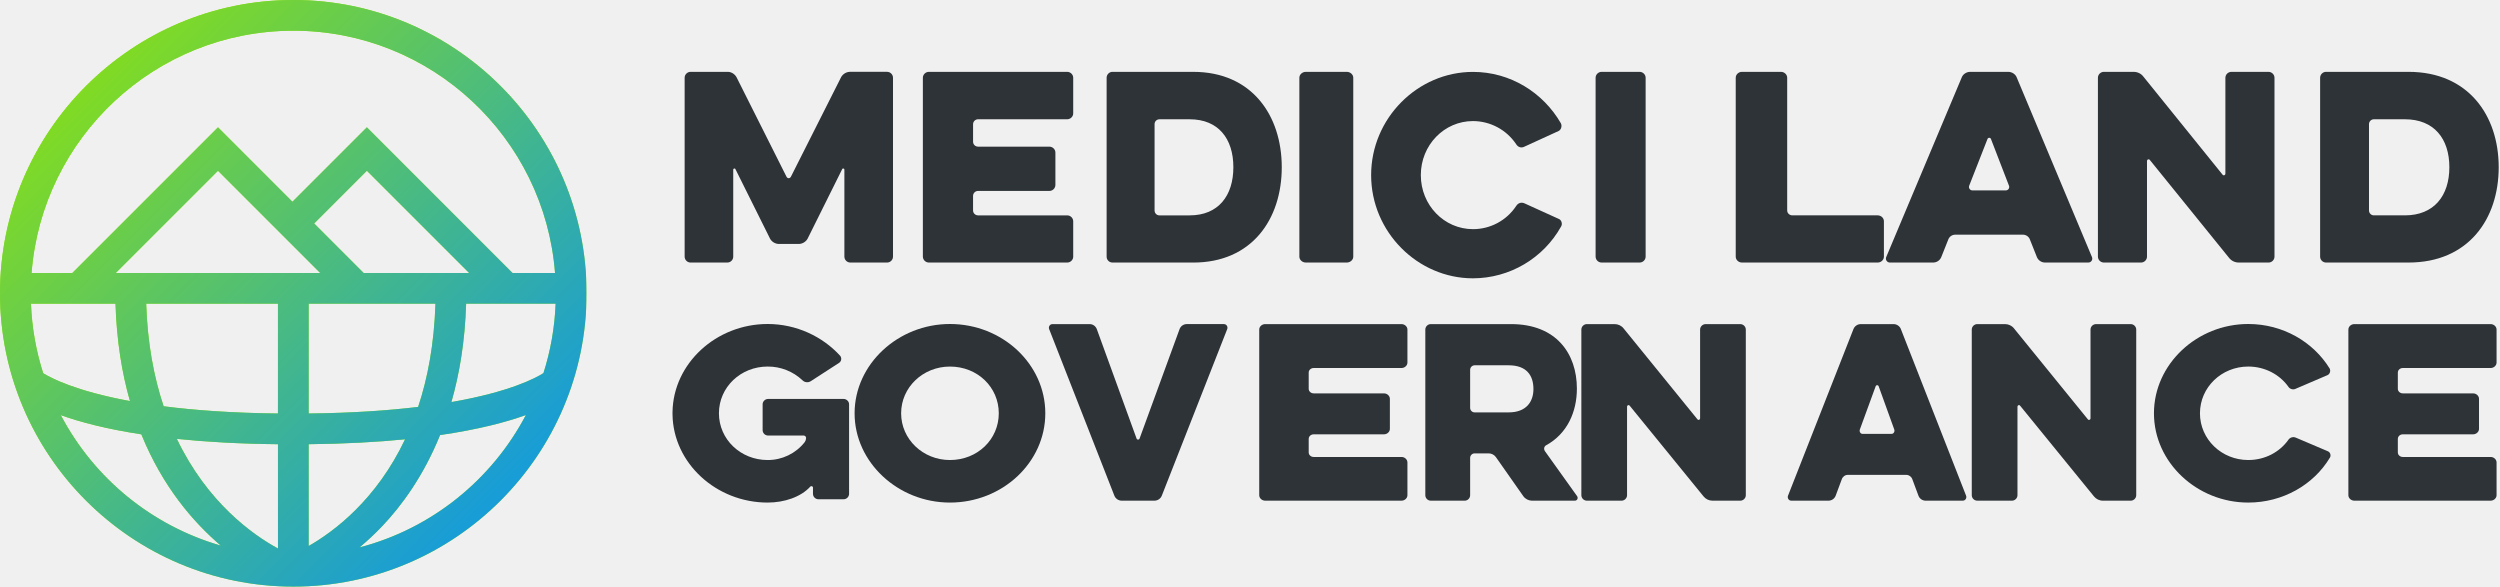
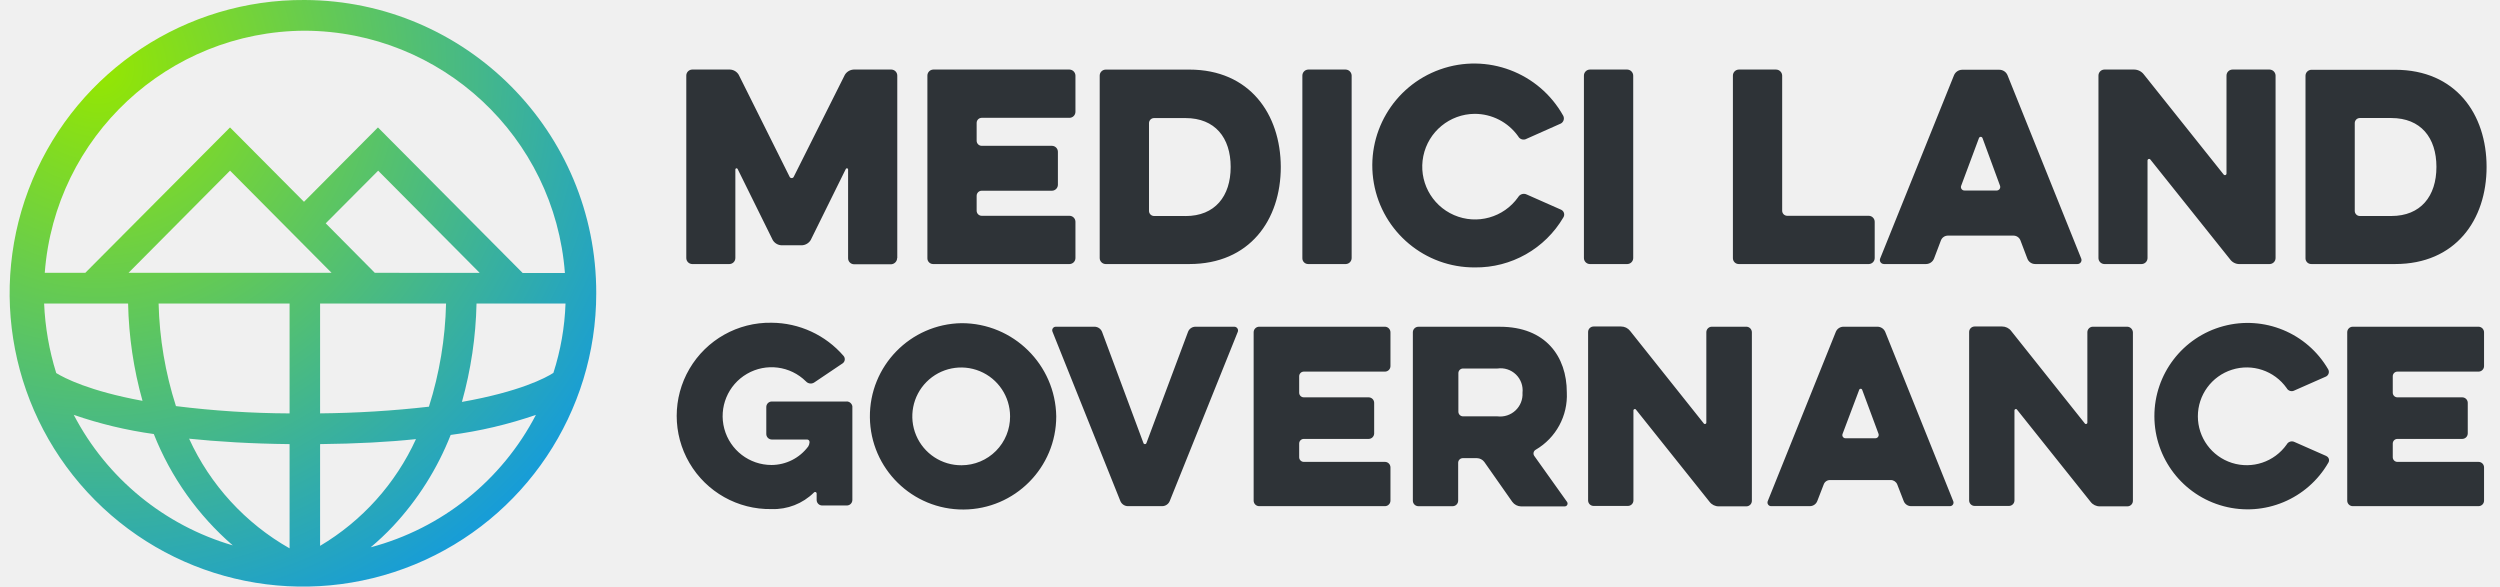
- <svg xmlns="http://www.w3.org/2000/svg" xmlns:xlink="http://www.w3.org/1999/xlink" width="179" height="42" viewBox="0 0 179 42">
+ <svg xmlns="http://www.w3.org/2000/svg" viewBox="0 0 254.128 60.275" width="179" height="42">
  <defs>
-     <path id="a" d="M25.742 39.195c5.169-1.348 9.475-4.848 11.91-9.478-1.395.502-3.379 1.032-6.143 1.434-1.18 2.914-2.738 5.048-4.157 6.538a19.264 19.264 0 0 1-1.61 1.506zM4.354 29.724a18.882 18.882 0 0 0 11.457 9.343c-1.982-1.688-4.176-4.238-5.69-7.968-2.568-.394-4.435-.896-5.767-1.375zM21.001 2.199c-9.878 0-17.995 7.658-18.74 17.346h2.918L15.608 9.116l5.33 5.33 5.33-5.33 10.43 10.43h3.042C38.994 9.855 30.877 2.198 21 2.198zM22.1 29.607c3.117-.034 5.705-.214 7.838-.471.689-2.07 1.149-4.518 1.241-7.392H22.1v7.863zm0 9.486c1.853-1.057 4.855-3.326 6.903-7.639-1.972.195-4.258.324-6.903.352v7.287zm-2.199-7.287c-2.794-.029-5.192-.17-7.239-.383 2.187 4.573 5.45 6.874 7.24 7.85v-7.467zm-9.434-10.062c.094 2.85.558 5.283 1.25 7.346 2.2.282 4.896.482 8.184.517v-7.863h-9.434zm12.46-2.199l-7.319-7.32-7.32 7.32h14.64zm3.11 0h7.552l-7.32-7.32-3.776 3.776 3.544 3.544zM2.218 21.744a18.68 18.68 0 0 0 .874 4.977c.586.365 2.37 1.289 6.213 1.996-.579-2.024-.955-4.34-1.036-6.973H2.218zm36.693 4.97c.504-1.577.804-3.245.872-4.97h-6.408c-.082 2.679-.472 5.016-1.055 7.045 4.17-.725 6.027-1.716 6.591-2.075zM21.001 0C32.579 0 42 9.42 42 21s-9.42 21-21 21S0 32.58 0 21 9.42 0 21 0z" />
-     <linearGradient id="b" x1="0%" x2="0%" y1="0%" y2="1600%">
-       <stop offset="0%" stop-color="#95E700" />
-       <stop offset="100%" stop-color="#0290FC" />
-     </linearGradient>
-     <path id="d" d="M25.742 39.195c5.169-1.348 9.475-4.848 11.91-9.478-1.395.502-3.379 1.032-6.143 1.434-1.18 2.914-2.738 5.048-4.157 6.538a19.264 19.264 0 0 1-1.61 1.506zM4.354 29.724a18.882 18.882 0 0 0 11.457 9.343c-1.982-1.688-4.176-4.238-5.69-7.968-2.568-.394-4.435-.896-5.767-1.375zM21.001 2.199c-9.878 0-17.995 7.658-18.74 17.346h2.918L15.608 9.116l5.33 5.33 5.33-5.33 10.43 10.43h3.042C38.994 9.855 30.877 2.198 21 2.198zM22.1 29.607c3.117-.034 5.705-.214 7.838-.471.689-2.07 1.149-4.518 1.241-7.392H22.1v7.863zm0 9.486c1.853-1.057 4.855-3.326 6.903-7.639-1.972.195-4.258.324-6.903.352v7.287zm-2.199-7.287c-2.794-.029-5.192-.17-7.239-.383 2.187 4.573 5.45 6.874 7.24 7.85v-7.467zm-9.434-10.062c.094 2.85.558 5.283 1.25 7.346 2.2.282 4.896.482 8.184.517v-7.863h-9.434zm12.46-2.199l-7.319-7.32-7.32 7.32h14.64zm3.11 0h7.552l-7.32-7.32-3.776 3.776 3.544 3.544zM2.218 21.744a18.68 18.68 0 0 0 .874 4.977c.586.365 2.37 1.289 6.213 1.996-.579-2.024-.955-4.34-1.036-6.973H2.218zm36.693 4.97c.504-1.577.804-3.245.872-4.97h-6.408c-.082 2.679-.472 5.016-1.055 7.045 4.17-.725 6.027-1.716 6.591-2.075zM21.001 0C32.579 0 42 9.42 42 21s-9.42 21-21 21S0 32.58 0 21 9.42 0 21 0z" />
-     <linearGradient id="e" x1="1.55%" x2="98.45%" y1="0%" y2="98.438%">
-       <stop offset="0%" stop-color="#95E700" />
-       <stop offset="100%" stop-color="#0290FC" />
-     </linearGradient>
-     <path id="g" d="M14.938 13.378c0 .229-.192.42-.419.42h-2.641a.426.426 0 0 1-.42-.42V7.147c0-.088-.122-.122-.158-.035l-2.482 4.989a.748.748 0 0 1-.613.367h-1.45a.745.745 0 0 1-.613-.367L3.658 7.112c-.035-.087-.158-.053-.158.035v6.231c0 .229-.191.42-.419.42H.44a.425.425 0 0 1-.42-.42V.565C.02.338.213.144.44.144h2.676c.245 0 .49.159.612.37l3.586 7.14c.069.14.244.14.315 0L11.23.513a.748.748 0 0 1 .613-.37h2.676c.227 0 .42.194.42.421v12.813z" />
-     <path id="i" d="M.508 13.798a.432.432 0 0 1-.431-.42V.564c0-.226.197-.42.431-.42h9.903c.234 0 .431.194.431.42V3.12c0 .228-.197.42-.43.42h-6.38a.356.356 0 0 0-.36.35v1.26c0 .194.161.35.36.35h5.103c.234 0 .432.194.432.42V8.25a.433.433 0 0 1-.432.421H4.031a.356.356 0 0 0-.36.349v1.05c0 .193.162.351.36.351h6.38a.43.43 0 0 1 .431.42v2.538c0 .228-.197.42-.43.42H.507z" />
-     <path id="k" d="M6.186 10.42c2.042 0 3.123-1.4 3.123-3.448 0-2.049-1.081-3.431-3.123-3.431H4.01a.347.347 0 0 0-.343.35v6.178c0 .194.153.352.343.352h2.177zM6.444.145c4.186 0 6.33 3.117 6.33 6.828 0 3.728-2.144 6.826-6.33 6.826H.646a.421.421 0 0 1-.412-.42V.565c0-.227.189-.421.412-.421h5.798z" />
-     <path id="m" d="M.497 13.798c-.25 0-.463-.192-.463-.42V.564c0-.226.212-.42.463-.42H3.43c.251 0 .464.194.464.42v12.814c0 .228-.213.42-.464.42H.497z" />
-     <path id="o" d="M13.77 11.225a7.243 7.243 0 0 1-6.304 3.703c-3.964 0-7.293-3.321-7.293-7.39 0-4.07 3.329-7.39 7.293-7.39 2.676 0 5.018 1.479 6.287 3.668.106.183.035.474-.159.565l-2.43 1.113c-.228.128-.476.055-.616-.182a3.727 3.727 0 0 0-3.082-1.643c-2.062 0-3.735 1.717-3.735 3.869 0 2.153 1.673 3.869 3.735 3.869a3.7 3.7 0 0 0 3.082-1.643c.14-.236.388-.31.615-.2l2.449 1.112c.194.074.281.366.158.549z" />
-     <path id="q" d="M3.397 13.798H.675a.431.431 0 0 1-.43-.42V.564c0-.226.197-.42.43-.42h2.722c.234 0 .43.194.43.42v12.814c0 .228-.196.42-.43.42z" />
-     <path id="s" d="M.722 13.798c-.24 0-.444-.192-.444-.42V.564c0-.226.203-.42.444-.42h2.795c.242 0 .446.194.446.42v9.506c0 .192.166.35.37.35h6.111c.242 0 .444.192.444.42v2.538c0 .228-.202.42-.444.42H.722z" />
-     <path id="u" d="M5.993 8.301a.248.248 0 0 0 .236.333h2.38a.248.248 0 0 0 .236-.333l-1.29-3.343c-.035-.122-.217-.122-.253 0l-1.31 3.343zm-5.67 5.497a.283.283 0 0 1-.273-.385L5.466.529c.091-.227.344-.385.598-.385h2.727c.254 0 .508.158.6.385l5.397 12.884a.283.283 0 0 1-.272.385h-3.09a.631.631 0 0 1-.582-.385l-.508-1.278a.532.532 0 0 0-.49-.332H4.992a.532.532 0 0 0-.49.332l-.508 1.278a.63.63 0 0 1-.581.385H.323z" />
-     <path id="w" d="M10.292 13.798a.872.872 0 0 1-.688-.332L3.937 6.464c-.071-.106-.212-.052-.212.069v6.845c0 .228-.195.42-.424.42H.634a.428.428 0 0 1-.423-.42V.564c0-.226.194-.42.423-.42h2.137c.265 0 .53.122.688.332l5.669 7.02c.07.105.21.054.21-.07V.565a.43.43 0 0 1 .425-.42h2.667c.229 0 .423.194.423.42v12.814c0 .228-.194.42-.423.42h-2.138z" />
-     <path id="y" d="M3.62 3.89v6.18c0 .192.156.35.35.35h2.22c2.082 0 3.184-1.401 3.184-3.448 0-2.048-1.102-3.432-3.184-3.432H3.97a.35.35 0 0 0-.35.35zM.54 13.798a.425.425 0 0 1-.419-.42V.565c0-.227.193-.421.42-.421h5.912c4.268 0 6.454 3.116 6.454 6.828 0 3.728-2.186 6.826-6.454 6.826H.541z" />
-     <path id="A" d="M.152 6.68v-.178C.203 3.023 3.277.198 6.965.198c2.059 0 3.935.9 5.187 2.273a.346.346 0 0 1-.067.506l-2.024 1.31a.475.475 0 0 1-.61-.064 3.597 3.597 0 0 0-2.486-.978c-1.941 0-3.489 1.483-3.489 3.346s1.548 3.347 3.49 3.347a3.36 3.36 0 0 0 2.65-1.279.53.53 0 0 0 .098-.268v-.047c0-.079-.081-.16-.164-.16H6.999a.391.391 0 0 1-.395-.378V5.944c0-.205.181-.38.395-.38h5.4c.213 0 .395.175.395.38v6.425a.393.393 0 0 1-.396.378h-1.795a.392.392 0 0 1-.394-.378v-.459c0-.094-.132-.141-.197-.062-.676.741-1.86 1.136-3.047 1.136-3.688 0-6.762-2.825-6.813-6.303z" />
-     <path id="C" d="M7.016 9.938c1.98 0 3.497-1.484 3.497-3.346 0-1.864-1.517-3.346-3.497-3.346-1.929 0-3.495 1.482-3.495 3.346 0 1.862 1.566 3.346 3.495 3.346zm0-9.74c3.76 0 6.828 2.873 6.828 6.394 0 3.52-3.068 6.392-6.828 6.392-3.71 0-6.827-2.873-6.827-6.392C.19 3.072 3.306.198 7.016.198z" />
-     <path id="E" d="M12.633.206c.189 0 .299.194.236.357L8.185 12.491a.57.57 0 0 1-.52.357H5.307a.568.568 0 0 1-.518-.357L.119.563C.055.4.167.206.355.206h2.672c.22 0 .425.147.504.357l2.845 7.83c.031.111.189.111.22 0L9.458.562a.548.548 0 0 1 .504-.357h2.672z" />
-     <path id="G" d="M10.347.206c.23 0 .425.179.425.39V2.96c0 .21-.194.39-.425.39H4.058c-.195 0-.355.146-.355.324V4.84c0 .178.16.325.355.325H9.09c.23 0 .425.179.425.39V7.71c0 .21-.195.388-.425.388H4.058c-.195 0-.355.146-.355.325v.971c0 .18.16.325.355.325h6.29c.23 0 .424.179.424.39v2.349c0 .21-.194.39-.425.39H.587c-.23 0-.426-.18-.426-.39V.595c0-.21.196-.389.425-.389h9.761z" />
-     <path id="I" d="M6.02 6.527c1.29 0 1.774-.794 1.774-1.67 0-.972-.485-1.702-1.774-1.702H3.585a.325.325 0 0 0-.323.326v2.722c0 .178.145.324.323.324H6.02zM8.615 9.3l2.306 3.225c.097.145 0 .324-.16.324H7.68a.777.777 0 0 1-.612-.324L5.1 9.72a.645.645 0 0 0-.515-.259h-1a.323.323 0 0 0-.323.324v2.674c0 .21-.177.39-.388.39H.44a.394.394 0 0 1-.387-.39V.595C.053.385.23.206.44.206h5.756c3.226 0 4.709 2.107 4.709 4.62 0 1.669-.693 3.225-2.192 4.05-.162.082-.194.277-.098.423z" />
-     <path id="K" d="M11.605.206c.214 0 .395.179.395.39v11.863c0 .21-.181.39-.395.39h-1.99a.817.817 0 0 1-.642-.308l-5.28-6.484c-.065-.097-.196-.048-.196.065v6.337c0 .21-.182.39-.396.39H.62a.398.398 0 0 1-.395-.39V.595c0-.21.181-.389.395-.389h1.99c.245 0 .492.114.64.309l5.28 6.5c.066.095.197.048.197-.066V.595c0-.21.182-.389.396-.389h2.483z" />
-     <path id="M" d="M7.426 8.067c.158 0 .253-.162.206-.308L6.515 4.664a.114.114 0 0 0-.22 0L5.163 7.759c-.048.146.047.308.204.308h2.06zM8.103.563l4.669 11.928c.063.163-.047.357-.235.357H9.864a.547.547 0 0 1-.503-.357l-.44-1.182a.46.46 0 0 0-.425-.308H4.298c-.189 0-.361.13-.424.308l-.44 1.182a.55.55 0 0 1-.503.357H.258c-.19 0-.3-.194-.236-.357L4.707.563a.567.567 0 0 1 .52-.357h2.357c.22 0 .44.146.52.357z" />
-     <path id="O" d="M11.56.206c.213 0 .394.179.394.39v11.863c0 .21-.18.39-.394.39H9.57a.818.818 0 0 1-.643-.308l-5.28-6.484c-.065-.097-.196-.048-.196.065v6.337c0 .21-.182.39-.396.39H.573a.398.398 0 0 1-.395-.39V.595c0-.21.181-.389.395-.389h1.99c.245 0 .492.114.64.309l5.28 6.5c.066.095.198.048.198-.066V.595c0-.21.181-.389.395-.389h2.484z" />
-     <path id="Q" d="M12.665 9.306c.18.063.262.316.148.474-1.158 1.926-3.36 3.204-5.838 3.204-3.67 0-6.752-2.872-6.752-6.392C.223 3.071 3.305.198 6.975.198c2.478 0 4.646 1.278 5.82 3.174.1.156.033.41-.146.488l-2.25.963a.419.419 0 0 1-.57-.158c-.62-.852-1.664-1.42-2.854-1.42-1.908 0-3.458 1.483-3.458 3.347 0 1.861 1.55 3.345 3.458 3.345 1.206 0 2.233-.568 2.854-1.42a.439.439 0 0 1 .57-.174l2.266.963z" />
-     <path id="S" d="M10.33.206c.23 0 .424.179.424.39V2.96c0 .21-.194.39-.425.39H4.04c-.195 0-.355.146-.355.324V4.84c0 .178.16.325.355.325h5.032c.23 0 .425.179.425.39V7.71c0 .21-.196.388-.425.388H4.04c-.195 0-.355.146-.355.325v.971c0 .18.16.325.355.325h6.29c.23 0 .424.179.424.39v2.349c0 .21-.194.39-.425.39H.57c-.231 0-.426-.18-.426-.39V.595c0-.21.195-.389.425-.389h9.761z" />
+     <radialGradient id="a" cx=".15" cy=".115" r="1.204" gradientUnits="objectBoundingBox">
+       <stop offset="0" stop-color="#95e700" />
+       <stop offset="1" stop-color="#008fff" />
+     </radialGradient>
+     <style>
+       .b{fill-rule:evenodd;fill:#2e3337}
+     </style>
  </defs>
-   <g fill="none" fill-rule="evenodd">
-     <g>
-       <mask id="c" fill="#fff">
-         <use xlink:href="#a" />
-       </mask>
-       <path fill="url(#b)" fill-rule="nonzero" d="M0 42.667h42V0H0z" mask="url(#c)" />
-     </g>
-     <g>
-       <mask id="f" fill="#fff">
-         <use xlink:href="#d" />
-       </mask>
-       <path fill="url(#e)" fill-rule="nonzero" d="M0 42.667h42V0H0z" mask="url(#f)" />
-     </g>
-     <g transform="translate(49 5)">
-       <mask id="h" fill="#fff">
-         <use xlink:href="#g" />
-       </mask>
-       <path fill="#2E3337" fill-rule="nonzero" d="M-3.222 17.05H18.18V-3.108H-3.222z" mask="url(#h)" />
-     </g>
-     <g transform="translate(66 5)">
-       <mask id="j" fill="#fff">
-         <use xlink:href="#i" />
-       </mask>
-       <path fill="#2E3337" fill-rule="nonzero" d="M-3.288 17.05h17.495V-3.108H-3.288z" mask="url(#j)" />
-     </g>
-     <g transform="translate(79 5)">
-       <mask id="l" fill="#fff">
-         <use xlink:href="#k" />
-       </mask>
-       <path fill="#2E3337" fill-rule="nonzero" d="M-2.9 17.05h18.809V-3.108h-18.81z" mask="url(#l)" />
-     </g>
-     <g transform="translate(93 5)">
-       <mask id="n" fill="#fff">
-         <use xlink:href="#m" />
-       </mask>
-       <path fill="#2E3337" fill-rule="nonzero" d="M-3.824 17.05H7.75V-3.108H-3.824z" mask="url(#n)" />
-     </g>
-     <g transform="translate(98 5)">
-       <mask id="p" fill="#fff">
-         <use xlink:href="#o" />
-       </mask>
-       <path fill="#2E3337" fill-rule="nonzero" d="M-3.078 18.287h20.156V-3.21H-3.078z" mask="url(#p)" />
-     </g>
-     <g transform="translate(114 5)">
-       <mask id="r" fill="#fff">
-         <use xlink:href="#q" />
-       </mask>
-       <path fill="#2E3337" fill-rule="nonzero" d="M-3.338 17.05H7.41V-3.108H-3.338z" mask="url(#r)" />
-     </g>
-     <g transform="translate(124 5)">
-       <mask id="t" fill="#fff">
-         <use xlink:href="#s" />
-       </mask>
-       <path fill="#2E3337" fill-rule="nonzero" d="M-3.26 17.05h17.685V-3.108H-3.26z" mask="url(#t)" />
-     </g>
-     <g transform="translate(135 5)">
-       <mask id="v" fill="#fff">
-         <use xlink:href="#u" />
-       </mask>
-       <path fill="#2E3337" fill-rule="nonzero" d="M-3.33 17.05h21.498V-3.108H-3.33z" mask="url(#v)" />
-     </g>
-     <g transform="translate(150 5)">
-       <mask id="x" fill="#fff">
-         <use xlink:href="#w" />
-       </mask>
-       <path fill="#2E3337" fill-rule="nonzero" d="M-3.116 17.05h19.295V-3.108H-3.116z" mask="url(#x)" />
-     </g>
-     <g transform="translate(166 5)">
-       <mask id="z" fill="#fff">
-         <use xlink:href="#y" />
-       </mask>
-       <path fill="#2E3337" fill-rule="nonzero" d="M-3.075 17.05h19.178V-3.108H-3.075z" mask="url(#z)" />
-     </g>
-     <g transform="translate(48 23)">
-       <mask id="B" fill="#fff">
-         <use xlink:href="#A" />
-       </mask>
-       <path fill="#2E3337" fill-rule="nonzero" d="M-3.175 16.18H16.12V-2.998H-3.175z" mask="url(#B)" />
-     </g>
-     <g transform="translate(61 23)">
-       <mask id="D" fill="#fff">
-         <use xlink:href="#C" />
-       </mask>
-       <path fill="#2E3337" fill-rule="nonzero" d="M-3.062 16.18h20.157V-2.998H-3.062z" mask="url(#D)" />
-     </g>
-     <g transform="translate(75 23)">
-       <mask id="F" fill="#fff">
-         <use xlink:href="#E" />
-       </mask>
-       <path fill="#2E3337" fill-rule="nonzero" d="M-3.095 16.175h19.178V-3.12H-3.095z" mask="url(#F)" />
-     </g>
-     <g transform="translate(90 23)">
-       <mask id="H" fill="#fff">
-         <use xlink:href="#G" />
-       </mask>
-       <path fill="#2E3337" fill-rule="nonzero" d="M-3.376 16.175H14.31V-3.12H-3.376z" mask="url(#H)" />
-     </g>
-     <g transform="translate(102 23)">
-       <mask id="J" fill="#fff">
-         <use xlink:href="#I" />
-       </mask>
-       <path fill="#2E3337" fill-rule="nonzero" d="M-3.155 16.175h17.322V-3.12H-3.155z" mask="url(#J)" />
-     </g>
-     <g transform="translate(113 23)">
-       <mask id="L" fill="#fff">
-         <use xlink:href="#K" />
-       </mask>
-       <path fill="#2E3337" fill-rule="nonzero" d="M-3.048 16.175h18.32V-3.12h-18.32z" mask="url(#L)" />
-     </g>
-     <g transform="translate(128 23)">
-       <mask id="N" fill="#fff">
-         <use xlink:href="#M" />
-       </mask>
-       <path fill="#2E3337" fill-rule="nonzero" d="M-3.192 16.175h19.178V-3.12H-3.192z" mask="url(#N)" />
-     </g>
-     <g transform="translate(141 23)">
-       <mask id="P" fill="#fff">
-         <use xlink:href="#O" />
-       </mask>
-       <path fill="#2E3337" fill-rule="nonzero" d="M-3.093 16.175h18.319V-3.12h-18.32z" mask="url(#P)" />
-     </g>
-     <g transform="translate(154 23)">
-       <mask id="R" fill="#fff">
-         <use xlink:href="#Q" />
-       </mask>
-       <path fill="#2E3337" fill-rule="nonzero" d="M-3.104 16.18h19.296V-2.998H-3.104z" mask="url(#R)" />
-     </g>
-     <g transform="translate(168 23)">
-       <mask id="T" fill="#fff">
-         <use xlink:href="#S" />
-       </mask>
-       <path fill="#2E3337" fill-rule="nonzero" d="M-3.394 16.175h17.685V-3.12H-3.394z" mask="url(#T)" />
-     </g>
-   </g>
+   <path fill="url(#a)" fill-rule="evenodd" d="M79.106 67.639a26.432 26.432 0 002.3-2.168 29.689 29.689 0 005.924-9.38 44.466 44.466 0 008.758-2.061 26.917 26.917 0 01-16.982 13.609zM48.6 54.03A43.547 43.547 0 0056.825 56a29.479 29.479 0 008.114 11.441A26.949 26.949 0 0148.6 54.03zm23.744-39.475a26.923 26.923 0 0126.724 24.9h-4.336L79.857 24.494l-7.6 7.642-7.6-7.642-14.873 14.94H45.62a26.9 26.9 0 0126.724-24.879zm1.567 39.325V42.589h12.944a37.925 37.925 0 01-1.76 10.6 107.711 107.711 0 01-11.183.687zm0 13.609V57.035c3.778-.043 7.041-.215 9.853-.515a24.666 24.666 0 01-9.853 10.969zm-3.134-10.454v10.711a24.815 24.815 0 01-10.325-11.269c2.919.3 6.332.515 10.325.558zM57.318 42.589h13.459V53.88a97.647 97.647 0 01-11.677-.751 37.534 37.534 0 01-1.782-10.539zm17.773-3.155H54.227l10.432-10.5zm4.443 0l-5.044-5.087 5.388-5.409 10.432 10.5zm-33.98 3.155h8.629a40.09 40.09 0 001.481 10c-5.474-1.009-8.028-2.34-8.865-2.855a28.014 28.014 0 01-1.245-7.148zm52.332 7.126c-.794.515-3.456 1.932-9.4 2.984a40.629 40.629 0 001.5-10.11h9.144a26.112 26.112 0 01-1.245 7.126zM72.344 11.4a30.138 30.138 0 1029.944 30.137A30.08 30.08 0 0072.344 11.4z" transform="translate(-42.4 -11.4)" />
+   <path d="M90.82 26.51V7.77a.619.619 0 00-.6-.622h-3.885a1.125 1.125 0 00-.9.537l-5.24 10.453a.238.238 0 01-.451 0L74.528 7.684a1.1 1.1 0 00-.9-.537H69.74a.619.619 0 00-.6.622V26.51a.619.619 0 00.6.622h3.842a.619.619 0 00.6-.622v-9.1a.122.122 0 01.236-.043l3.606 7.3a1.1 1.1 0 00.9.537h2.1a1.125 1.125 0 00.9-.537l3.606-7.3a.122.122 0 01.236.043v9.123a.619.619 0 00.6.622h3.842a.654.654 0 00.6-.644M94.49 27.132h14.038a.619.619 0 00.6-.622v-3.714a.619.619 0 00-.6-.622h-9.037a.522.522 0 01-.515-.515v-1.546a.522.522 0 01.515-.515h7.234a.619.619 0 00.6-.622v-3.37a.619.619 0 00-.6-.622h-7.234a.522.522 0 01-.515-.515v-1.847a.522.522 0 01.515-.515h9.037a.619.619 0 00.6-.622V7.77a.634.634 0 00-.6-.622H94.515a.619.619 0 00-.6.622v18.74a.588.588 0 00.58.622M120.442 22.195h-3.241a.522.522 0 01-.515-.515v-9.032a.522.522 0 01.515-.515h3.241c3.027 0 4.636 2.018 4.636 5.023s-1.61 5.044-4.636 5.044m.386-15.047h-8.608a.619.619 0 00-.6.622V26.51a.619.619 0 00.6.622h8.608c6.2 0 9.4-4.529 9.4-9.981-.021-5.431-3.2-10-9.4-10M133.045 27.132h3.864a.619.619 0 00.6-.622V7.77a.634.634 0 00-.6-.622h-3.864a.619.619 0 00-.6.622v18.74a.592.592 0 00.6.622M159.273 22.324a.547.547 0 00-.236-.773l-3.542-1.567a.673.673 0 00-.88.279 5.426 5.426 0 11-4.465-8.565 5.476 5.476 0 014.465 2.3.628.628 0 00.88.258l3.52-1.567a.6.6 0 00.236-.794 10.475 10.475 0 10-9.08 15.584 10.4 10.4 0 009.1-5.152M165.841 27.132a.619.619 0 00.6-.622V7.77a.633.633 0 00-.6-.622h-3.865a.619.619 0 00-.6.622v18.74a.619.619 0 00.6.622zM177.285 27.132h13.37a.619.619 0 00.6-.622v-3.714a.619.619 0 00-.6-.622h-8.393a.522.522 0 01-.515-.515V7.77a.637.637 0 00-.623-.622h-3.839a.619.619 0 00-.6.622v18.74a.6.6 0 00.6.622M200.142 19.082l1.825-4.894a.194.194 0 01.365 0l1.8 4.894a.365.365 0 01-.322.494h-3.327a.359.359 0 01-.343-.494m-7.942 8.049h4.336a.891.891 0 00.816-.558l.708-1.867a.767.767 0 01.687-.494h6.8a.766.766 0 01.687.494l.708 1.867a.859.859 0 00.816.558h4.336a.409.409 0 00.386-.558l-7.577-18.847a.91.91 0 00-.837-.558h-3.821a.921.921 0 00-.837.558l-7.593 18.843a.409.409 0 00.386.558M228.755 27.132h3.091a.619.619 0 00.6-.622V7.77a.634.634 0 00-.6-.622h-3.842a.619.619 0 00-.6.622v10.046a.164.164 0 01-.3.107l-8.2-10.282a1.272 1.272 0 00-.987-.494h-3.07a.619.619 0 00-.6.622V26.51a.619.619 0 00.6.622h3.842a.619.619 0 00.6-.622v-10a.164.164 0 01.3-.107l8.178 10.239a1.182 1.182 0 00.987.494M240.583 12.643a.522.522 0 01.515-.515h3.241c3.027 0 4.636 2.018 4.636 5.023s-1.61 5.044-4.636 5.044h-3.241a.522.522 0 01-.515-.515zm-4.462 14.489h8.608c6.2 0 9.4-4.529 9.4-9.981 0-5.431-3.177-9.981-9.4-9.981h-8.608a.619.619 0 00-.6.622v18.739a.587.587 0 00.6.6zM85.625 41.256h-7.706a.568.568 0 00-.558.558v2.79a.568.568 0 00.558.558h3.649a.254.254 0 01.236.236v.064a.912.912 0 01-.129.408 4.726 4.726 0 01-3.778 1.91 5.023 5.023 0 113.542-8.586.66.66 0 00.88.086l2.9-1.953a.521.521 0 00.086-.751 9.844 9.844 0 00-7.406-3.413 9.575 9.575 0 100 19.147 5.9 5.9 0 004.357-1.7.156.156 0 01.279.086v.687a.568.568 0 00.558.558h2.554a.568.568 0 00.558-.558v-9.638a.6.6 0 00-.579-.494M97.431 47.807a5.023 5.023 0 114.98-5.023 4.993 4.993 0 01-4.98 5.023m0-14.6a9.575 9.575 0 109.724 9.574 9.726 9.726 0 00-9.724-9.574M125.444 33.572h-3.992a.818.818 0 00-.751.515l-4.272 11.42a.165.165 0 01-.322 0l-4.25-11.42a.842.842 0 00-.751-.515h-3.992a.367.367 0 00-.343.515l6.976 17.408a.848.848 0 00.773.515h3.52a.848.848 0 00.773-.515l7-17.408a.387.387 0 00-.365-.515M140.939 33.572h-12.942a.568.568 0 00-.558.558v17.322a.568.568 0 00.558.558h12.942a.568.568 0 00.558-.558v-3.434a.568.568 0 00-.558-.558h-8.35a.476.476 0 01-.472-.472v-1.416a.476.476 0 01.472-.472h6.676a.568.568 0 00.558-.558v-3.155a.568.568 0 00-.558-.558h-6.676a.476.476 0 01-.472-.472v-1.7a.476.476 0 01.472-.472h8.35a.568.568 0 00.558-.558v-3.455a.578.578 0 00-.558-.6M152.49 42.781h-3.542a.476.476 0 01-.472-.472v-3.971a.476.476 0 01.472-.472h3.542a2.265 2.265 0 012.576 2.49 2.3 2.3 0 01-2.576 2.426zm3.778 4.057a.435.435 0 01.15-.622 6.461 6.461 0 003.2-5.9c0-3.671-2.168-6.74-6.869-6.74h-8.393a.568.568 0 00-.558.558v17.322a.568.568 0 00.558.558h3.54a.568.568 0 00.558-.558v-3.907a.476.476 0 01.472-.472h1.46a.967.967 0 01.751.386l2.876 4.1a1.149 1.149 0 00.9.472h4.486a.293.293 0 00.236-.472zM178.054 33.571h-3.542a.568.568 0 00-.558.558v9.273a.148.148 0 01-.279.086L166.119 34a1.17 1.17 0 00-.923-.451h-2.833a.568.568 0 00-.558.558v17.322a.568.568 0 00.558.558h3.542a.568.568 0 00.558-.558v-9.23a.148.148 0 01.279-.086l7.556 9.466a1.17 1.17 0 00.923.451h2.855a.568.568 0 00.558-.558V34.15a.577.577 0 00-.58-.58M191.321 45.034h-3.067a.325.325 0 01-.3-.451l1.7-4.508a.165.165 0 01.322 0l1.674 4.508a.346.346 0 01-.322.451zm1.009-10.947a.872.872 0 00-.773-.515h-3.52a.848.848 0 00-.773.515l-7 17.408a.375.375 0 00.343.515h3.993a.818.818 0 00.751-.515l.665-1.717a.679.679 0 01.644-.451h6.268a.724.724 0 01.644.451l.665 1.717a.818.818 0 00.751.515h3.993a.367.367 0 00.343-.515zM217.207 33.571h-3.542a.568.568 0 00-.558.558v9.273a.148.148 0 01-.279.086L205.272 34a1.17 1.17 0 00-.923-.451h-2.833a.568.568 0 00-.558.558v17.322a.568.568 0 00.558.558h3.542a.568.568 0 00.558-.558v-9.23a.148.148 0 01.279-.086l7.556 9.466a1.17 1.17 0 00.923.451h2.855a.568.568 0 00.558-.558V34.15a.606.606 0 00-.58-.58M237.664 46.858l-3.263-1.438a.608.608 0 00-.816.258 5.023 5.023 0 110-5.8.588.588 0 00.816.236l3.239-1.429a.532.532 0 00.215-.73 9.577 9.577 0 10.021 9.574.466.466 0 00-.215-.665M253.31 33.572h-12.943a.568.568 0 00-.558.558v17.322a.568.568 0 00.558.558h12.943a.568.568 0 00.558-.558v-3.434a.568.568 0 00-.558-.558h-8.35a.476.476 0 01-.472-.472v-1.416a.476.476 0 01.472-.472h6.676a.568.568 0 00.558-.558v-3.155a.568.568 0 00-.558-.558h-6.676a.476.476 0 01-.472-.472v-1.7a.476.476 0 01.472-.472h8.35a.568.568 0 00.558-.558v-3.455a.578.578 0 00-.558-.6" class="b" />
</svg>
